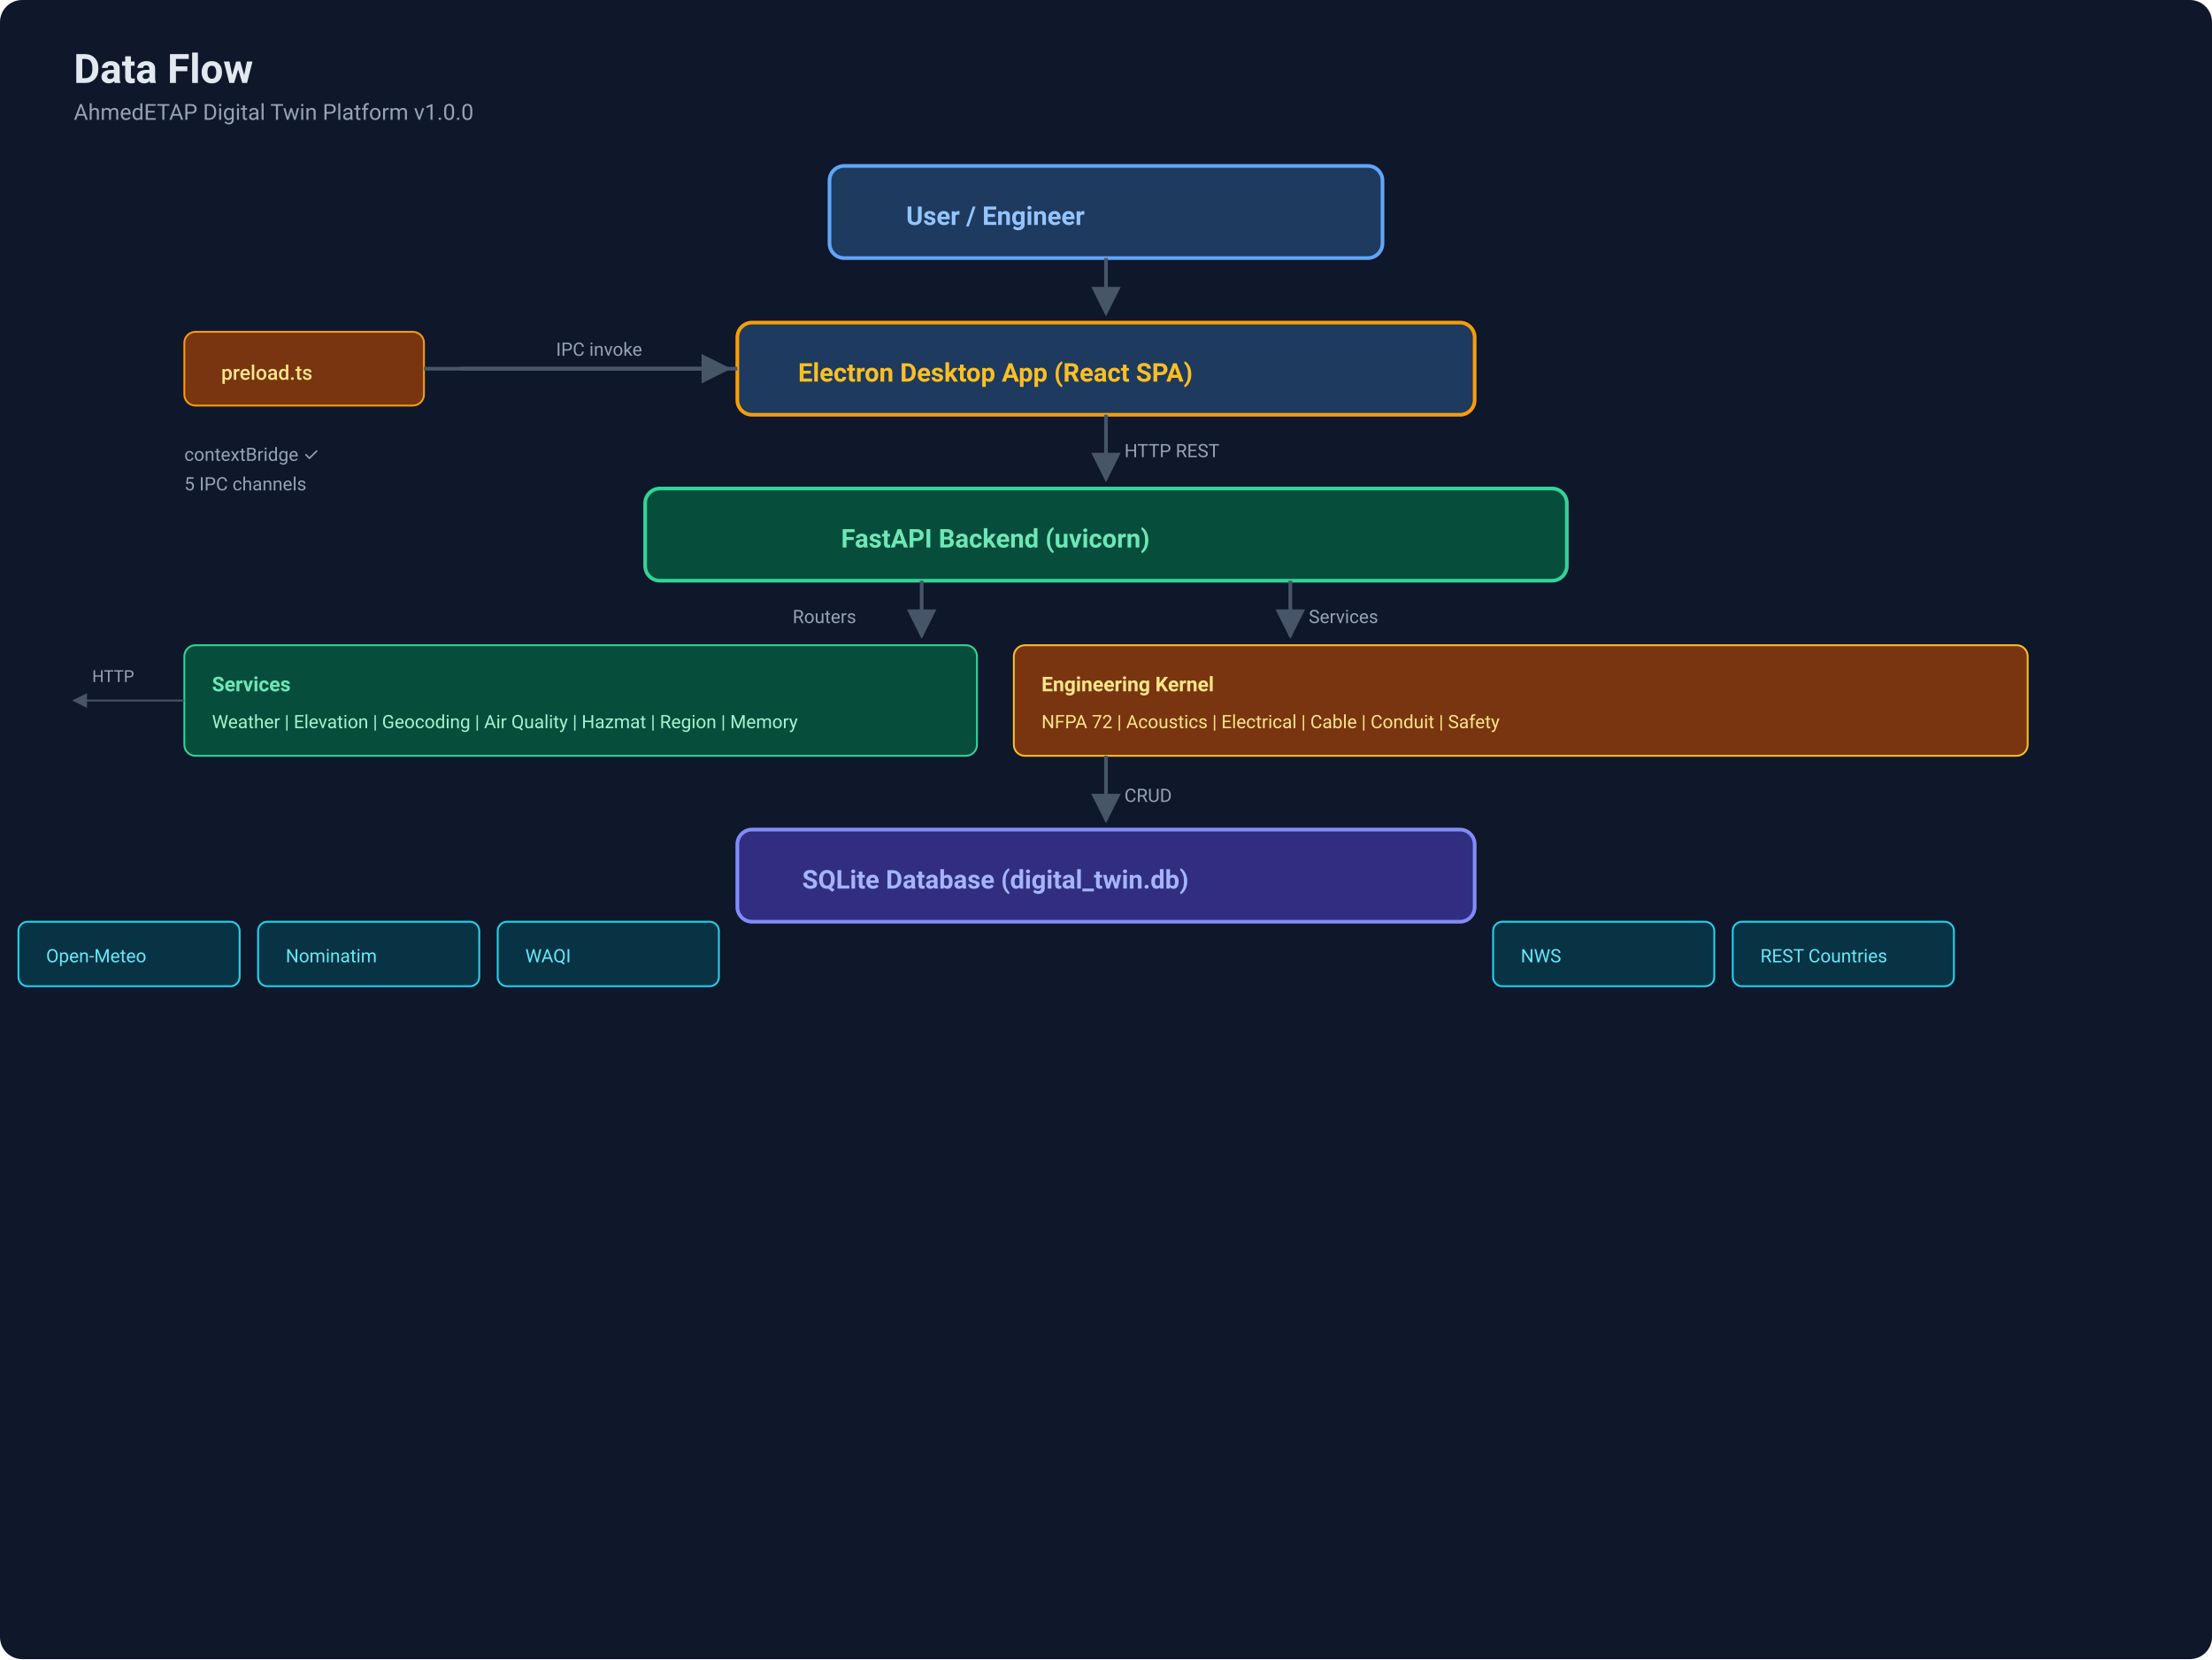
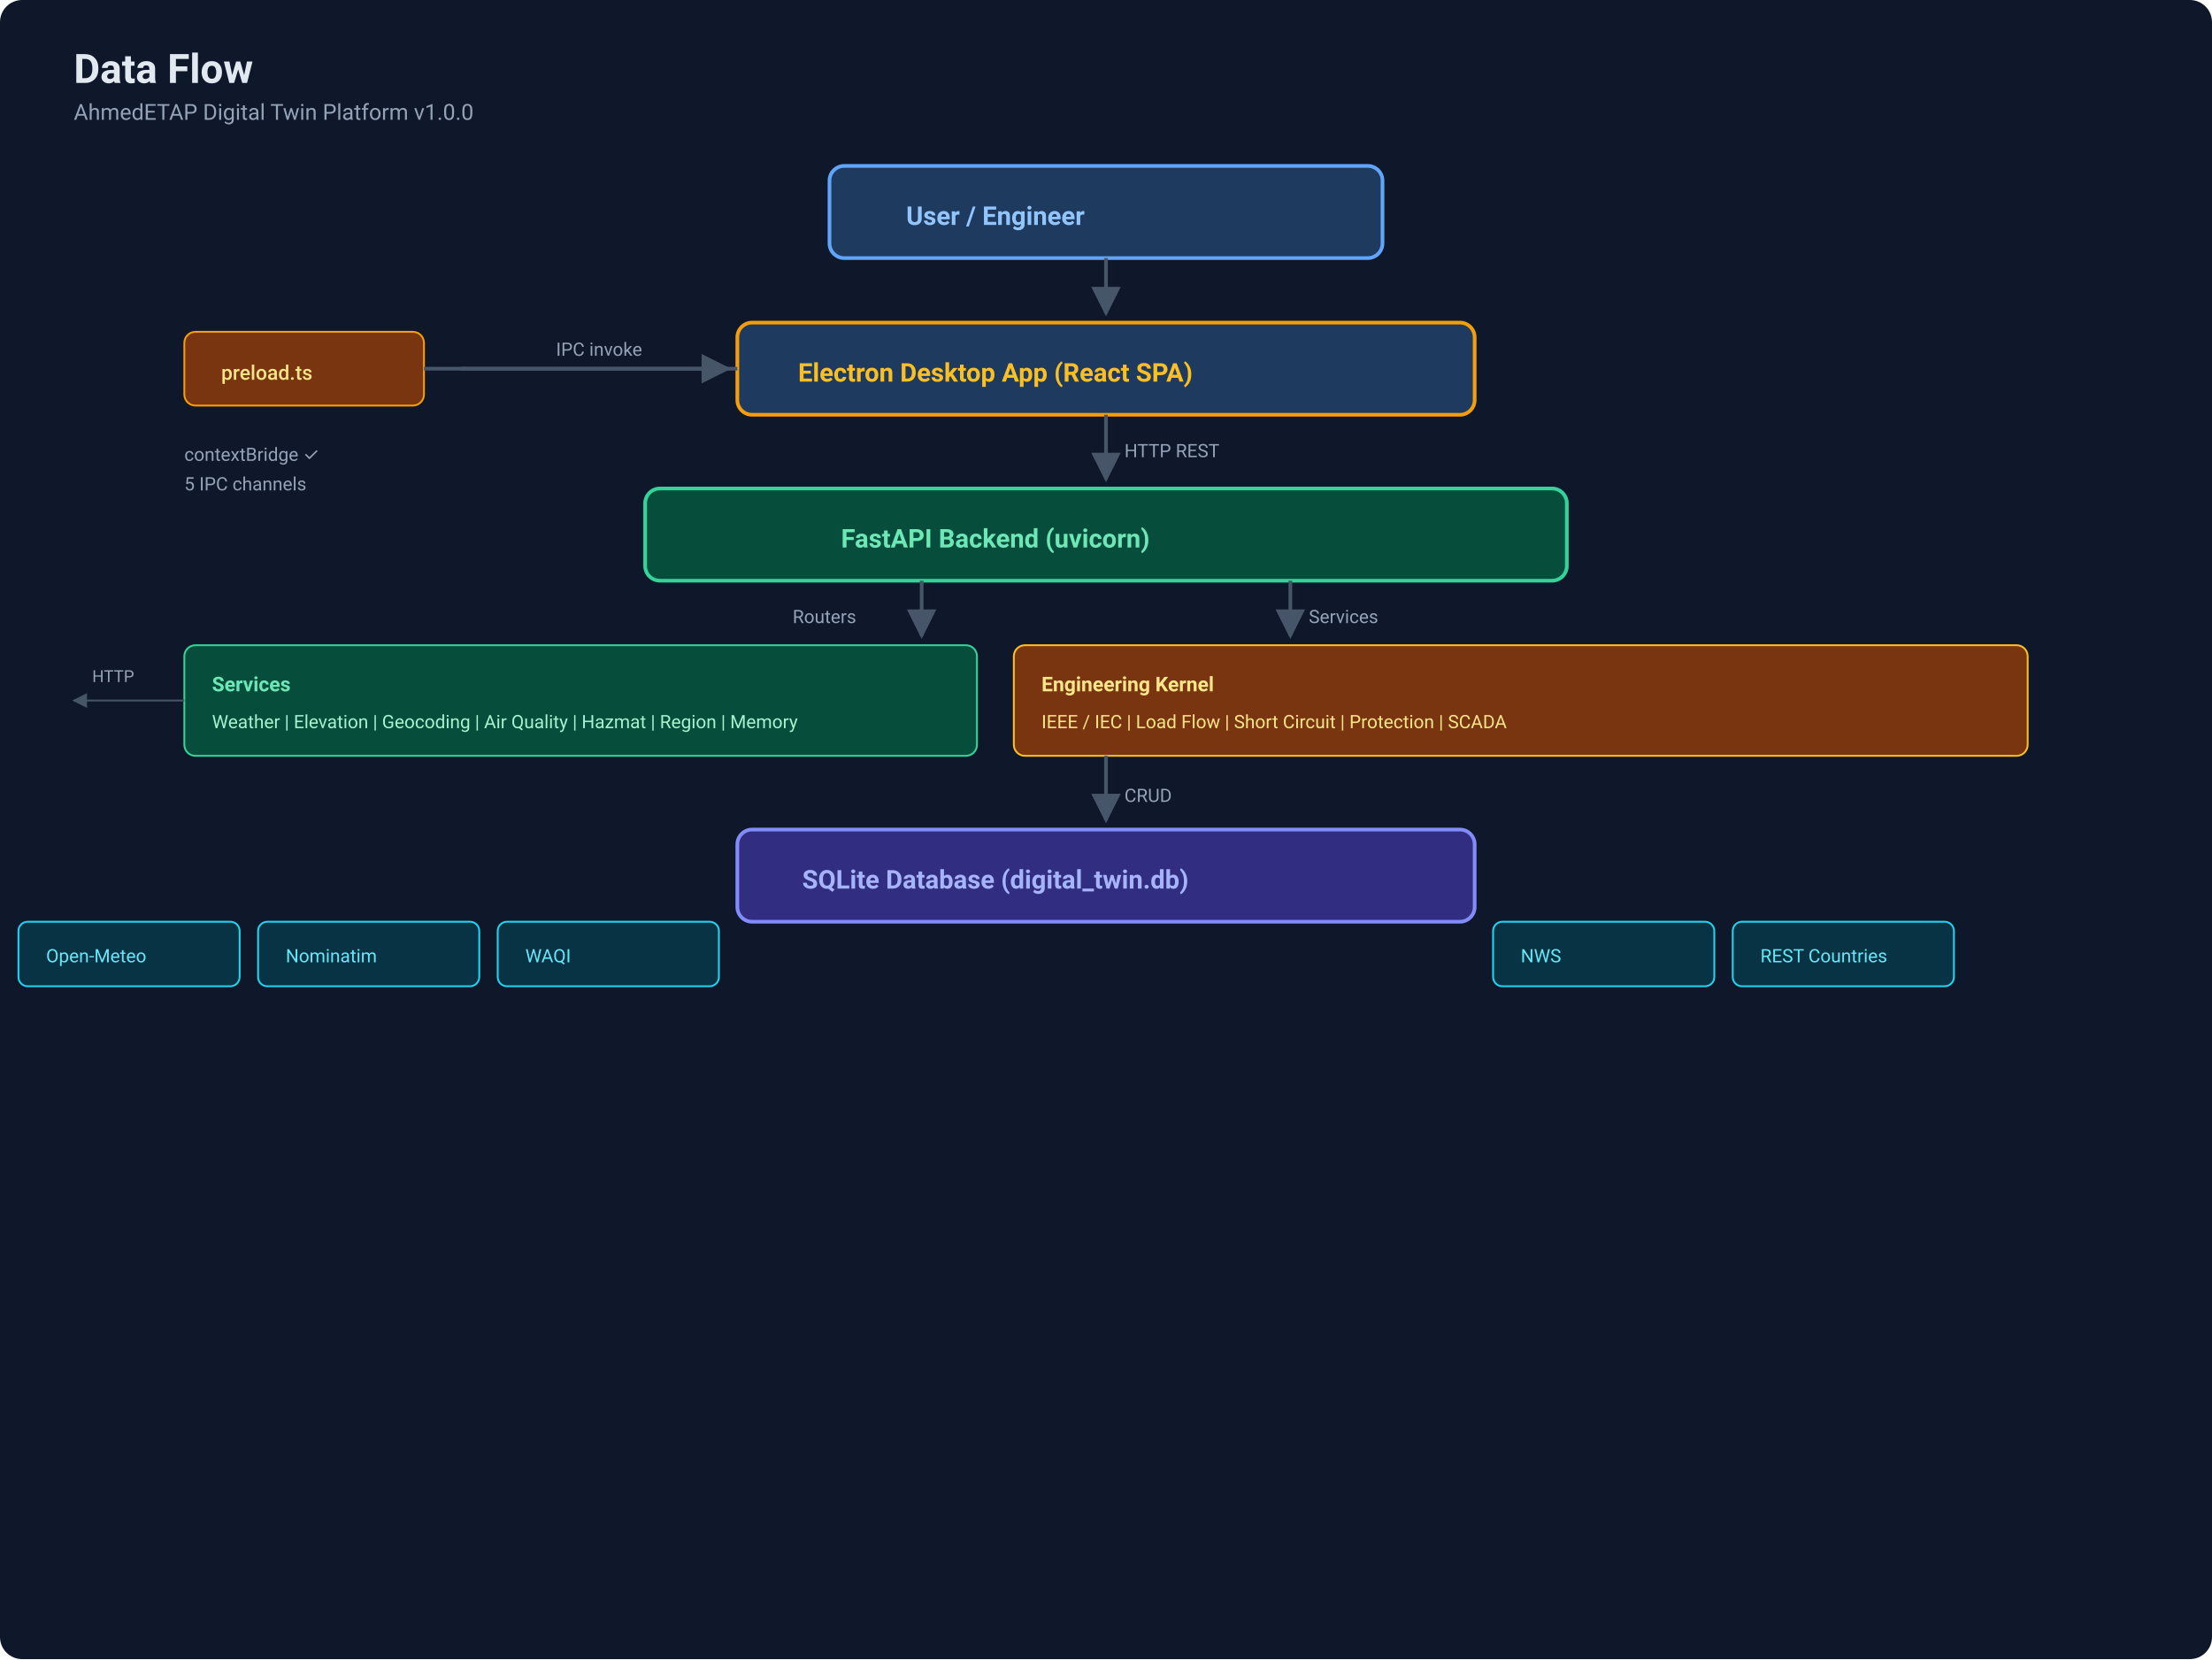
<svg xmlns="http://www.w3.org/2000/svg" viewBox="0 0 1200 900" font-family="'SF Pro Display', -apple-system, BlinkMacSystemFont, 'Segoe UI', Roboto, sans-serif">
  <defs>
    <linearGradient id="bg" x1="0" y1="0" x2="1200" y2="900">
      <stop offset="0" stop-color="#0f172a" />
      <stop offset="1" stop-color="#1e293b" />
    </linearGradient>
    <filter id="glow">
      <feGaussianBlur stdDeviation="2" />
      <feMerge>
        <feMergeNode />
        <feMergeNode in="SourceGraphic" />
      </feMerge>
    </filter>
    <marker id="arrow" viewBox="0 0 10 10" refX="9" refY="5" markerWidth="8" markerHeight="8" orient="auto">
      <path d="M0,0 L10,5 L0,10" fill="#475569" />
    </marker>
  </defs>
  <rect width="1200" height="900" fill="url(#bg)" rx="12" />
  <text x="40" y="45" fill="#e2e8f0" font-size="22" font-weight="700">Data Flow</text>
  <text x="40" y="65" fill="#94a3b8" font-size="12">AhmedETAP Digital Twin Platform v1.0.0</text>
  <rect x="450" y="90" width="300" height="50" rx="8" fill="#1e3a5f" stroke="#60a5fa" stroke-width="2" />
  <text x="540" y="122" fill="#93c5fd" font-size="14" font-weight="600" text-anchor="middle">User / Engineer</text>
  <line x1="600" y1="140" x2="600" y2="170" stroke="#475569" stroke-width="2" marker-end="url(#arrow)" />
  <rect x="400" y="175" width="400" height="50" rx="8" fill="#1e3a5f" stroke="#f59e0b" stroke-width="2" />
  <text x="540" y="207" fill="#fbbf24" font-size="14" font-weight="600" text-anchor="middle">Electron Desktop App (React SPA)</text>
  <line x1="400" y1="200" x2="250" y2="200" stroke="#475569" stroke-width="2" />
  <text x="325" y="193" fill="#94a3b8" font-size="10" text-anchor="middle">IPC invoke</text>
  <rect x="100" y="180" width="130" height="40" rx="6" fill="#78350f" stroke="#f59e0b" stroke-width="1" />
  <text x="120" y="206" fill="#fde68a" font-size="11" font-weight="500">preload.ts</text>
  <text x="100" y="250" fill="#94a3b8" font-size="10">contextBridge ✓</text>
  <text x="100" y="266" fill="#94a3b8" font-size="10">5 IPC channels</text>
  <line x1="230" y1="200" x2="395" y2="200" stroke="#475569" stroke-width="2" marker-end="url(#arrow)" />
  <line x1="600" y1="225" x2="600" y2="260" stroke="#475569" stroke-width="2" marker-end="url(#arrow)" />
  <text x="610" y="248" fill="#94a3b8" font-size="10">HTTP REST</text>
  <rect x="350" y="265" width="500" height="50" rx="8" fill="#064e3b" stroke="#34d399" stroke-width="2" />
  <text x="540" y="297" fill="#6ee7b7" font-size="14" font-weight="600" text-anchor="middle">FastAPI Backend (uvicorn)</text>
  <line x1="500" y1="315" x2="500" y2="345" stroke="#475569" stroke-width="2" marker-end="url(#arrow)" />
  <text x="430" y="338" fill="#94a3b8" font-size="10">Routers</text>
  <line x1="700" y1="315" x2="700" y2="345" stroke="#475569" stroke-width="2" marker-end="url(#arrow)" />
  <text x="710" y="338" fill="#94a3b8" font-size="10">Services</text>
  <rect x="100" y="350" width="430" height="60" rx="6" fill="#064e3b" stroke="#34d399" stroke-width="1" />
  <text x="115" y="375" fill="#6ee7b7" font-size="11" font-weight="600">Services</text>
  <text x="115" y="395" fill="#a7f3d0" font-size="10">Weather | Elevation | Geocoding | Air Quality | Hazmat | Region | Memory</text>
  <rect x="550" y="350" width="550" height="60" rx="6" fill="#78350f" stroke="#fbbf24" stroke-width="1" />
  <text x="565" y="375" fill="#fde68a" font-size="11" font-weight="600">Engineering Kernel</text>
-   <text x="565" y="395" fill="#fde68a" font-size="10">NFPA 72 | Acoustics | Electrical | Cable | Conduit | Safety</text>
+   <text x="565" y="395" fill="#fde68a" font-size="10">IEEE / IEC | Load Flow | Short Circuit | Protection | SCADA</text>
  <line x1="600" y1="410" x2="600" y2="445" stroke="#475569" stroke-width="2" marker-end="url(#arrow)" />
  <text x="610" y="435" fill="#94a3b8" font-size="10">CRUD</text>
  <rect x="400" y="450" width="400" height="50" rx="8" fill="#312e81" stroke="#818cf8" stroke-width="2" />
  <text x="540" y="482" fill="#a5b4fc" font-size="14" font-weight="600" text-anchor="middle">SQLite Database (digital_twin.db)</text>
  <line x1="100" y1="380" x2="40" y2="380" stroke="#475569" stroke-width="1" marker-end="url(#arrow)" />
  <text x="50" y="370" fill="#94a3b8" font-size="9">HTTP</text>
  <rect x="10" y="500" width="120" height="35" rx="5" fill="#083344" stroke="#22d3ee" stroke-width="1" />
  <text x="25" y="522" fill="#67e8f9" font-size="10">Open-Meteo</text>
  <rect x="140" y="500" width="120" height="35" rx="5" fill="#083344" stroke="#22d3ee" stroke-width="1" />
  <text x="155" y="522" fill="#67e8f9" font-size="10">Nominatim</text>
  <rect x="270" y="500" width="120" height="35" rx="5" fill="#083344" stroke="#22d3ee" stroke-width="1" />
  <text x="285" y="522" fill="#67e8f9" font-size="10">WAQI</text>
  <rect x="810" y="500" width="120" height="35" rx="5" fill="#083344" stroke="#22d3ee" stroke-width="1" />
  <text x="825" y="522" fill="#67e8f9" font-size="10">NWS</text>
  <rect x="940" y="500" width="120" height="35" rx="5" fill="#083344" stroke="#22d3ee" stroke-width="1" />
  <text x="955" y="522" fill="#67e8f9" font-size="10">REST Countries</text>
</svg>
